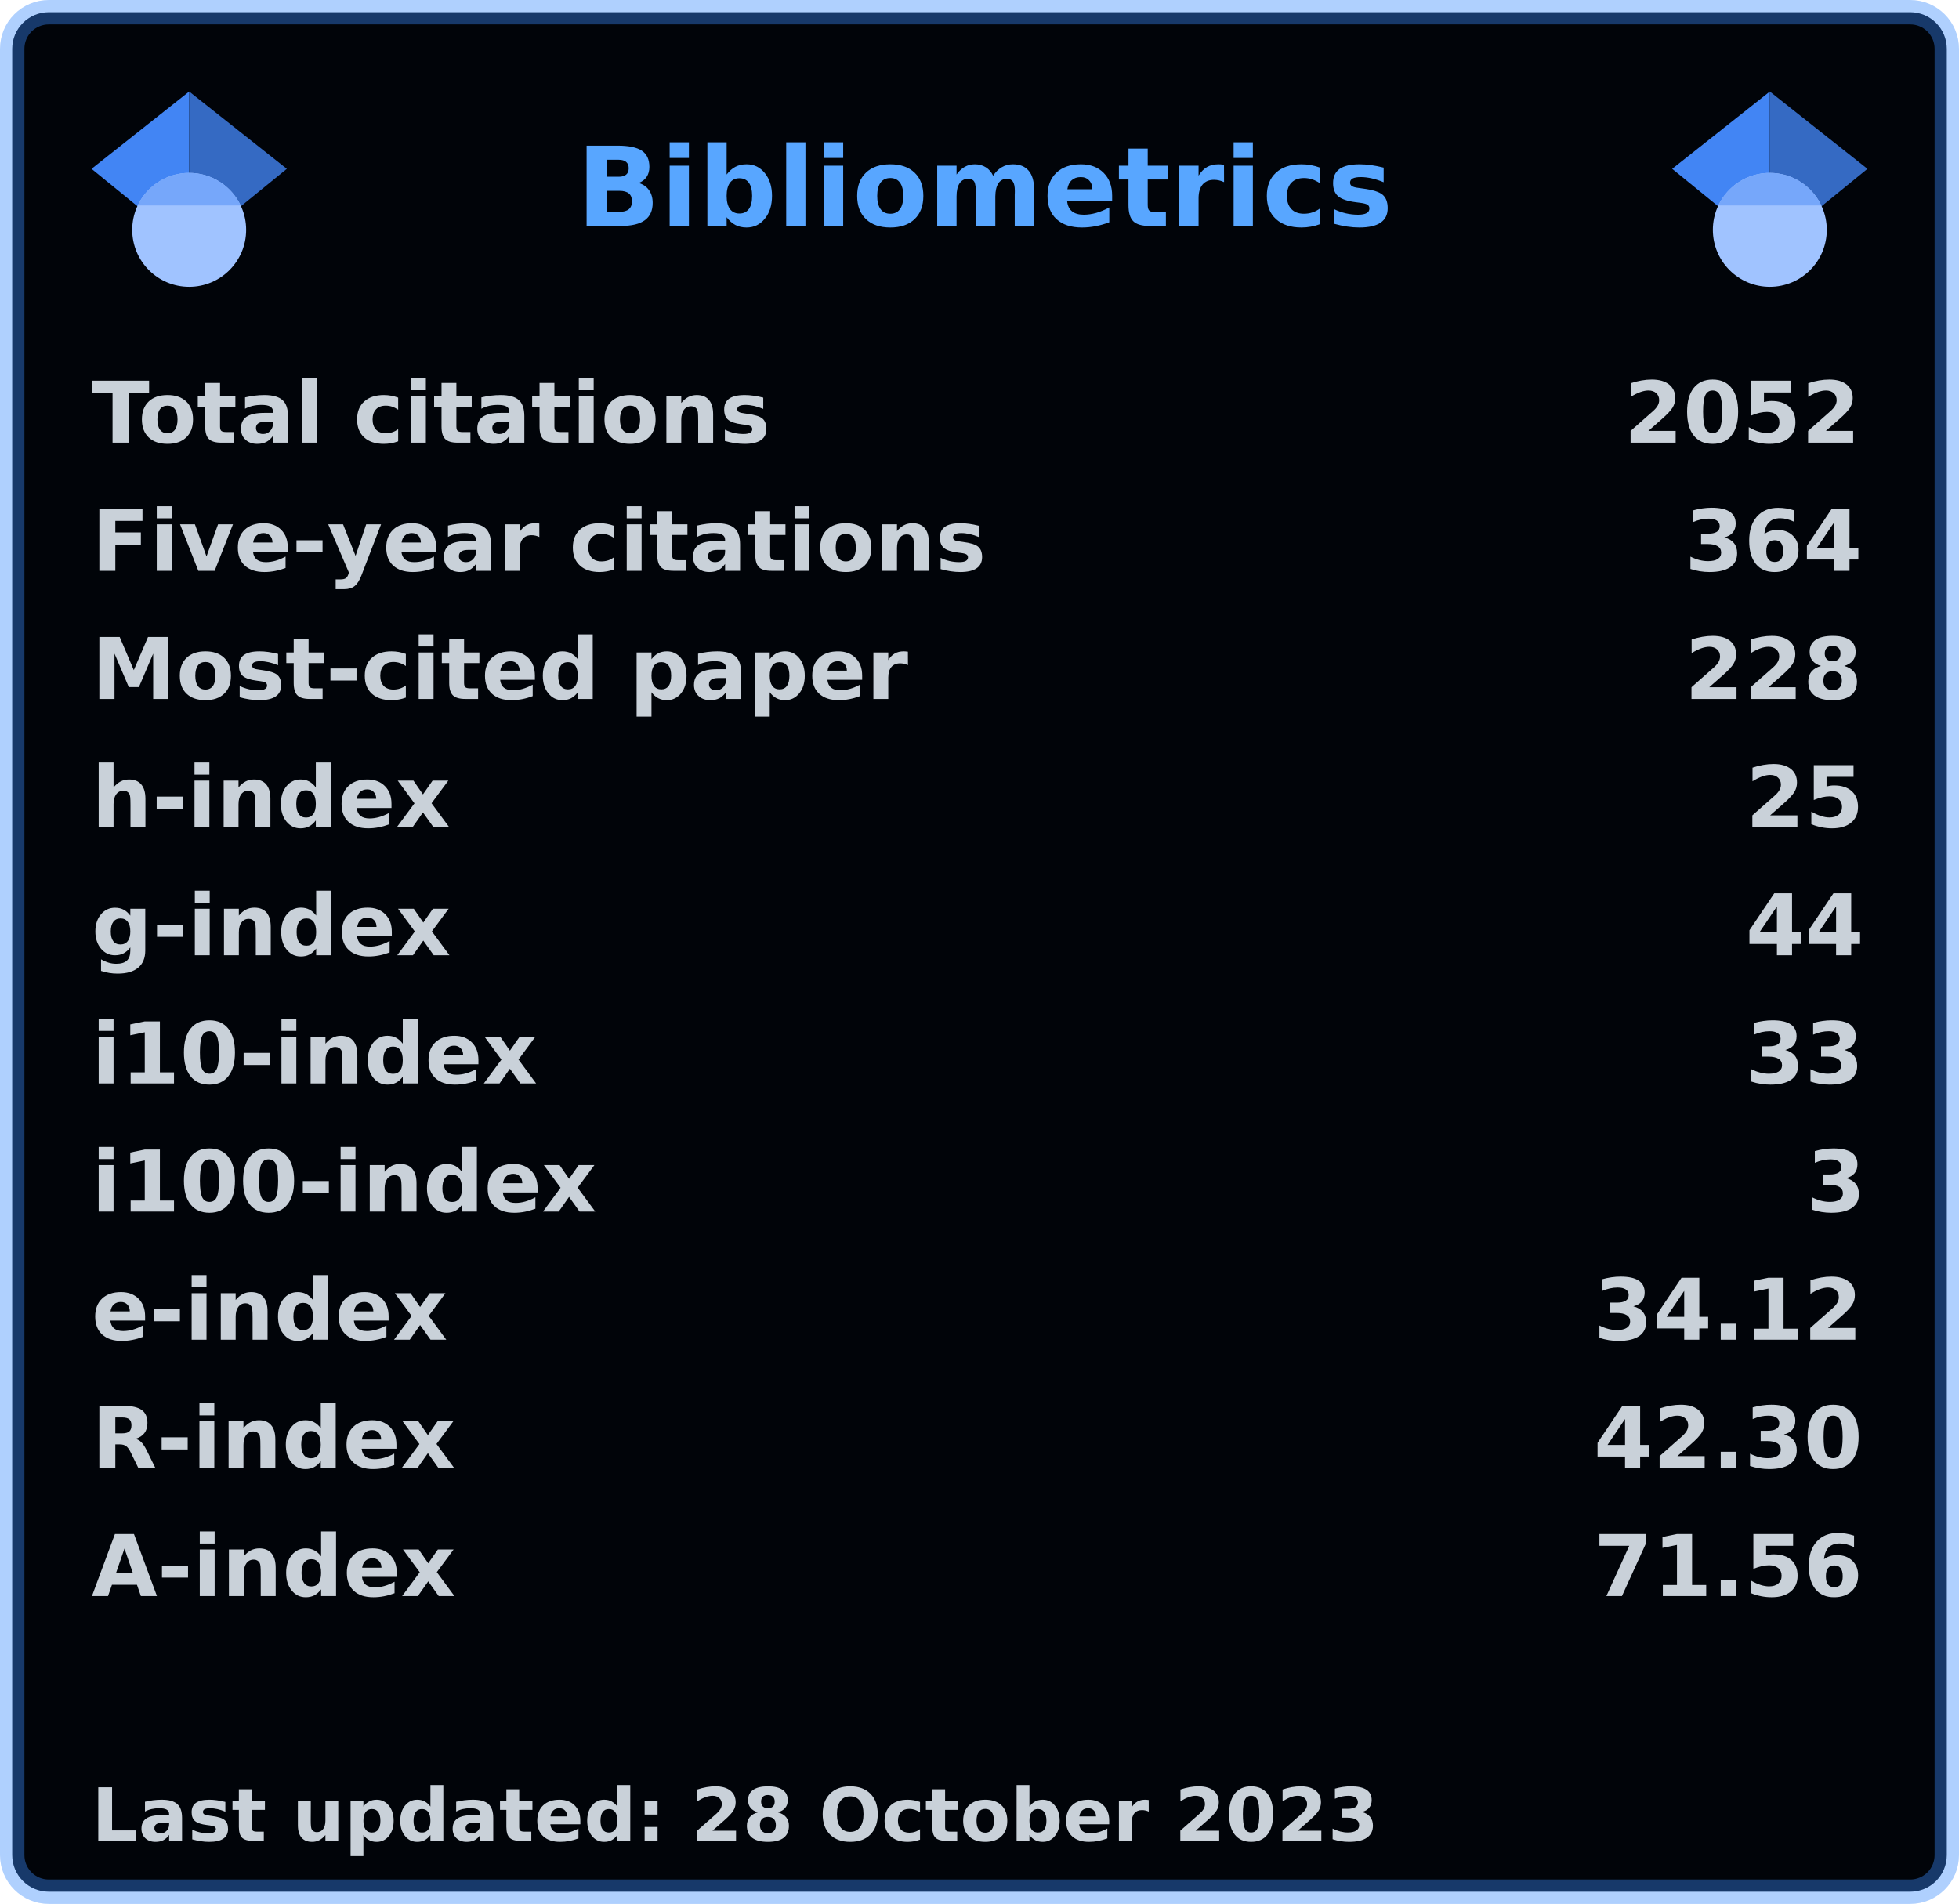
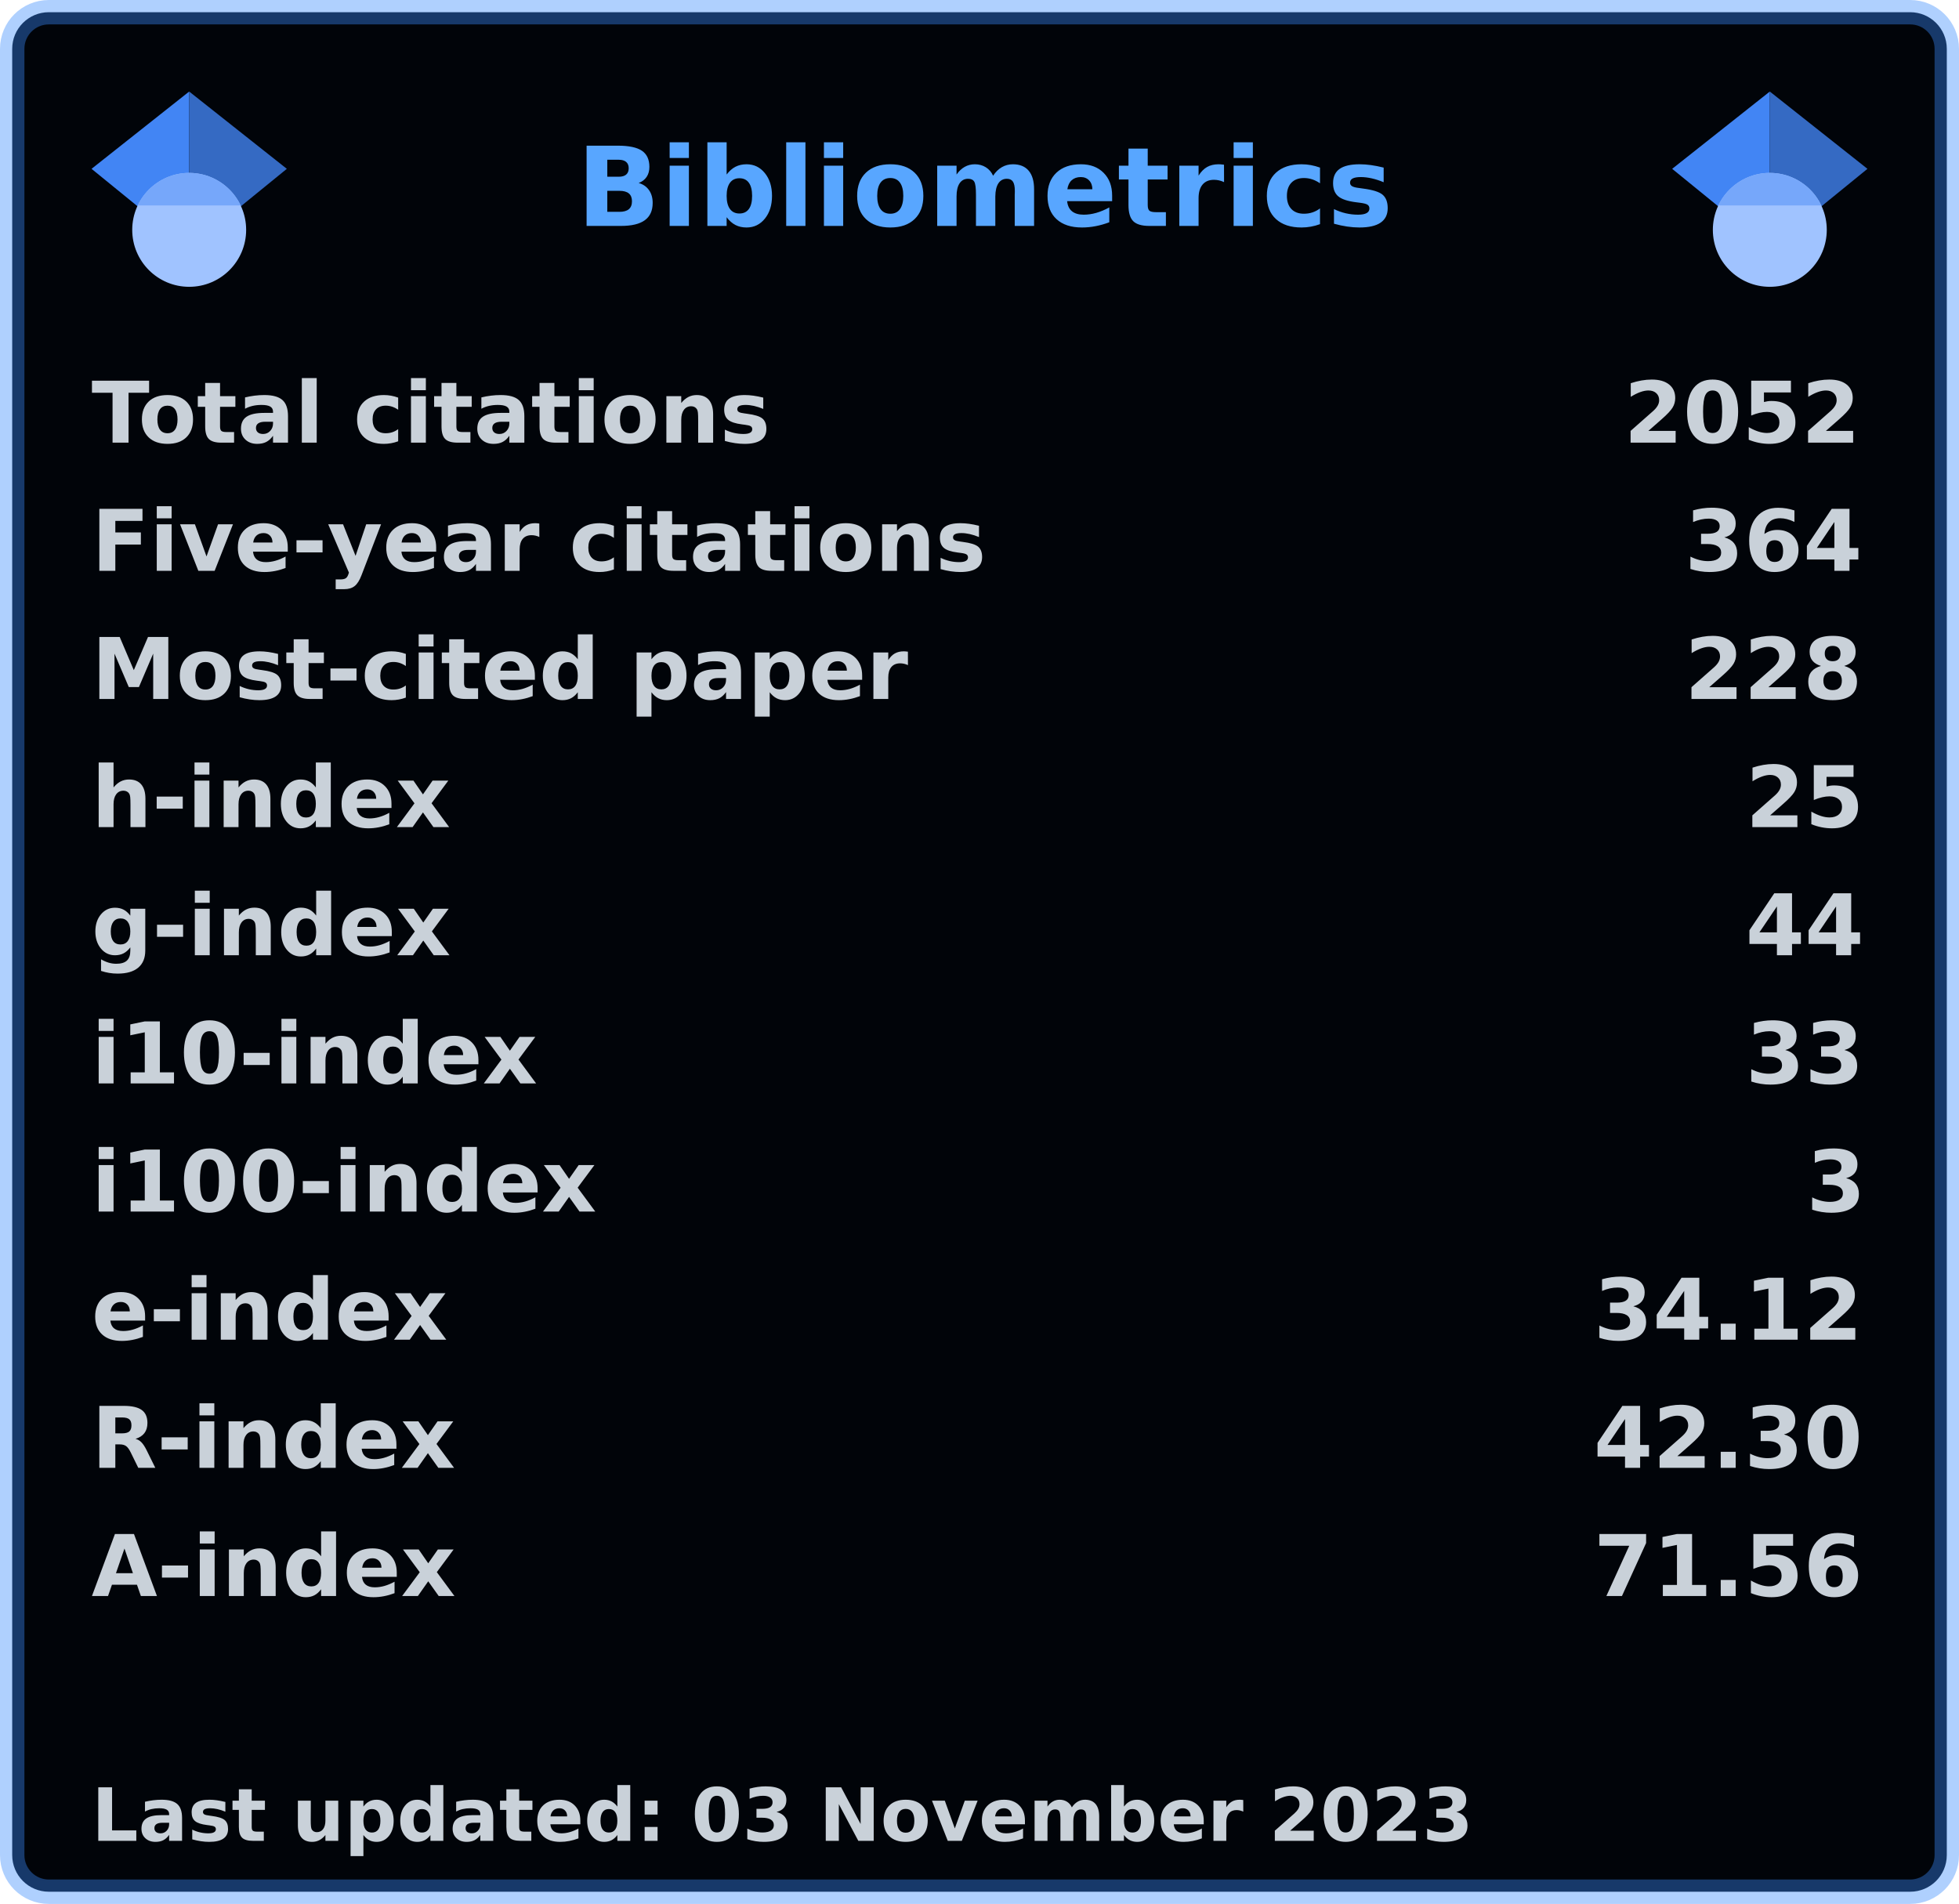
<svg xmlns="http://www.w3.org/2000/svg" width="321" height="312" viewBox="0 0 321 312" lang="en" xml:lang="en">
  <rect x="2" y="2" stroke-width="4" rx="6" width="317" height="308" stroke="rgba(56,139,253,0.4)" fill="#010409" />
  <g font-weight="600" font-size="110pt" font-family="Verdana,Geneva,DejaVu Sans,sans-serif" text-rendering="geometricPrecision">
    <text x="768" y="301" lengthAdjust="spacingAndGlyphs" textLength="1074" transform="scale(0.123)" fill="#58a6ff">Bibliometrics</text>
    <g fill="#c9d1d9">
      <g transform="translate(15, 60)">
        <g transform="scale(0.095)">
          <text lengthAdjust="spacingAndGlyphs" textLength="1170" x="0" y="132">Total citations</text>
          <text lengthAdjust="spacingAndGlyphs" textLength="420" x="2643" y="132">2052</text>
        </g>
      </g>
      <g transform="translate(15, 81)">
        <g transform="scale(0.095)">
          <text lengthAdjust="spacingAndGlyphs" textLength="1524" x="0" y="132">Five-year citations</text>
          <text lengthAdjust="spacingAndGlyphs" textLength="315" x="2748" y="132">364</text>
        </g>
      </g>
      <g transform="translate(15, 102)">
        <g transform="scale(0.095)">
          <text lengthAdjust="spacingAndGlyphs" textLength="1395" x="0" y="132">Most-cited paper</text>
          <text lengthAdjust="spacingAndGlyphs" textLength="315" x="2748" y="132">228</text>
        </g>
      </g>
      <g transform="translate(15, 123)">
        <g transform="scale(0.095)">
          <text lengthAdjust="spacingAndGlyphs" textLength="621" x="0" y="132">h-index</text>
          <text lengthAdjust="spacingAndGlyphs" textLength="210" x="2853" y="132">25</text>
        </g>
      </g>
      <g transform="translate(15, 144)">
        <g transform="scale(0.095)">
          <text lengthAdjust="spacingAndGlyphs" textLength="621" x="0" y="132">g-index</text>
          <text lengthAdjust="spacingAndGlyphs" textLength="210" x="2853" y="132">44</text>
        </g>
      </g>
      <g transform="translate(15, 165)">
        <g transform="scale(0.095)">
          <text lengthAdjust="spacingAndGlyphs" textLength="772" x="0" y="132">i10-index</text>
          <text lengthAdjust="spacingAndGlyphs" textLength="210" x="2853" y="132">33</text>
        </g>
      </g>
      <g transform="translate(15, 186)">
        <g transform="scale(0.095)">
          <text lengthAdjust="spacingAndGlyphs" textLength="878" x="0" y="132">i100-index</text>
          <text lengthAdjust="spacingAndGlyphs" textLength="105" x="2958" y="132">3</text>
        </g>
      </g>
      <g transform="translate(15, 207)">
        <g transform="scale(0.095)">
          <text lengthAdjust="spacingAndGlyphs" textLength="618" x="0" y="132">e-index</text>
          <text lengthAdjust="spacingAndGlyphs" textLength="472" x="2591" y="132">34.12</text>
        </g>
      </g>
      <g transform="translate(15, 228)">
        <g transform="scale(0.095)">
          <text lengthAdjust="spacingAndGlyphs" textLength="630" x="0" y="132">R-index</text>
          <text lengthAdjust="spacingAndGlyphs" textLength="472" x="2591" y="132">42.30</text>
        </g>
      </g>
      <g transform="translate(15, 249)">
        <g transform="scale(0.095)">
          <text lengthAdjust="spacingAndGlyphs" textLength="628" x="0" y="132">A-index</text>
          <text lengthAdjust="spacingAndGlyphs" textLength="472" x="2591" y="132">71.56</text>
        </g>
      </g>
      <g transform="translate(15, 291)">
        <g transform="scale(0.082)">
-           <text lengthAdjust="spacingAndGlyphs" textLength="2579" x="0" y="130">Last updated: 28 October 2023</text>
+           <text lengthAdjust="spacingAndGlyphs" textLength="2776" x="0" y="130">Last updated: 03 November 2023</text>
        </g>
      </g>
      <svg x="15" y="15" width="32" height="32" viewBox="0 0 512 512">
        <path fill="#4285f4" d="M256 411.12L0 202.667 256 0z" />
        <path fill="#356ac3" d="M256 411.12l256-208.453L256 0z" />
        <circle fill="#a0c3ff" cx="256" cy="362.667" r="149.333" />
        <path fill="#76a7fa" d="M121.037 298.667c23.968-50.453 75.392-85.334 134.963-85.334s110.995 34.881 134.963 85.334H121.037z" />
      </svg>
      <svg x="274" y="15" width="32" height="32" viewBox="0 0 512 512">
        <path fill="#4285f4" d="M256 411.12L0 202.667 256 0z" />
        <path fill="#356ac3" d="M256 411.12l256-208.453L256 0z" />
        <circle fill="#a0c3ff" cx="256" cy="362.667" r="149.333" />
        <path fill="#76a7fa" d="M121.037 298.667c23.968-50.453 75.392-85.334 134.963-85.334s110.995 34.881 134.963 85.334H121.037z" />
      </svg>
    </g>
  </g>
</svg>
